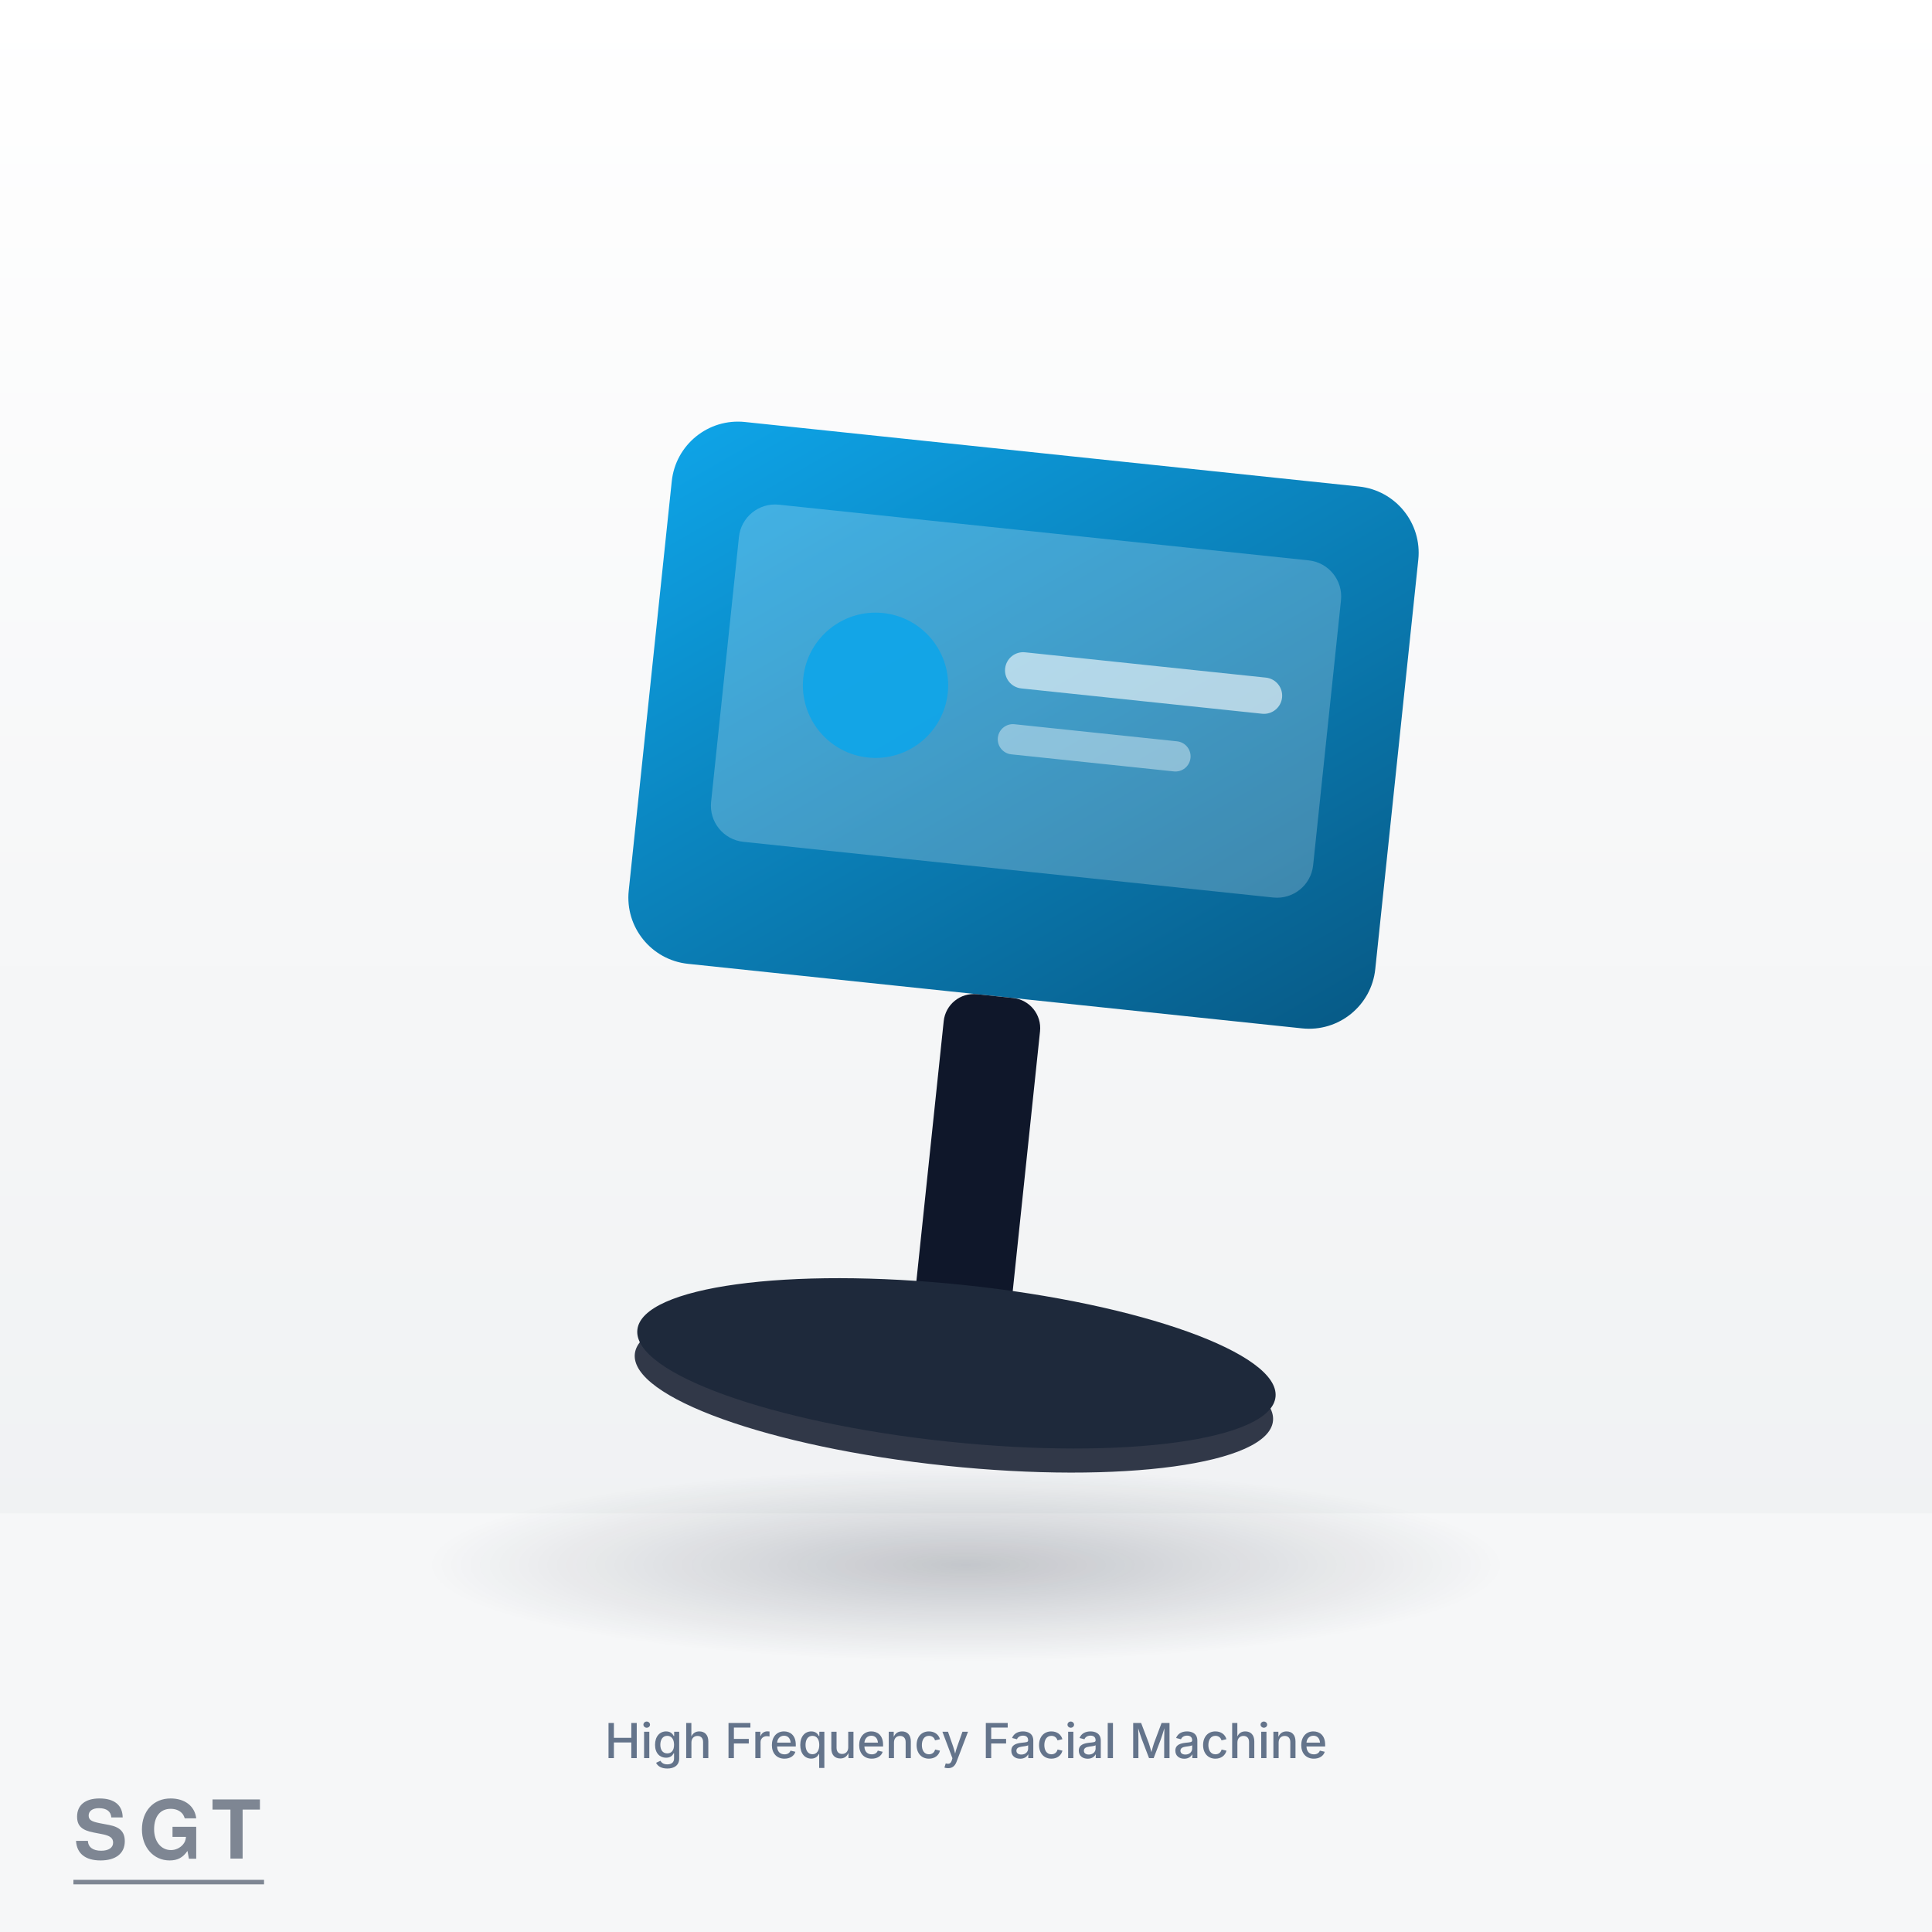
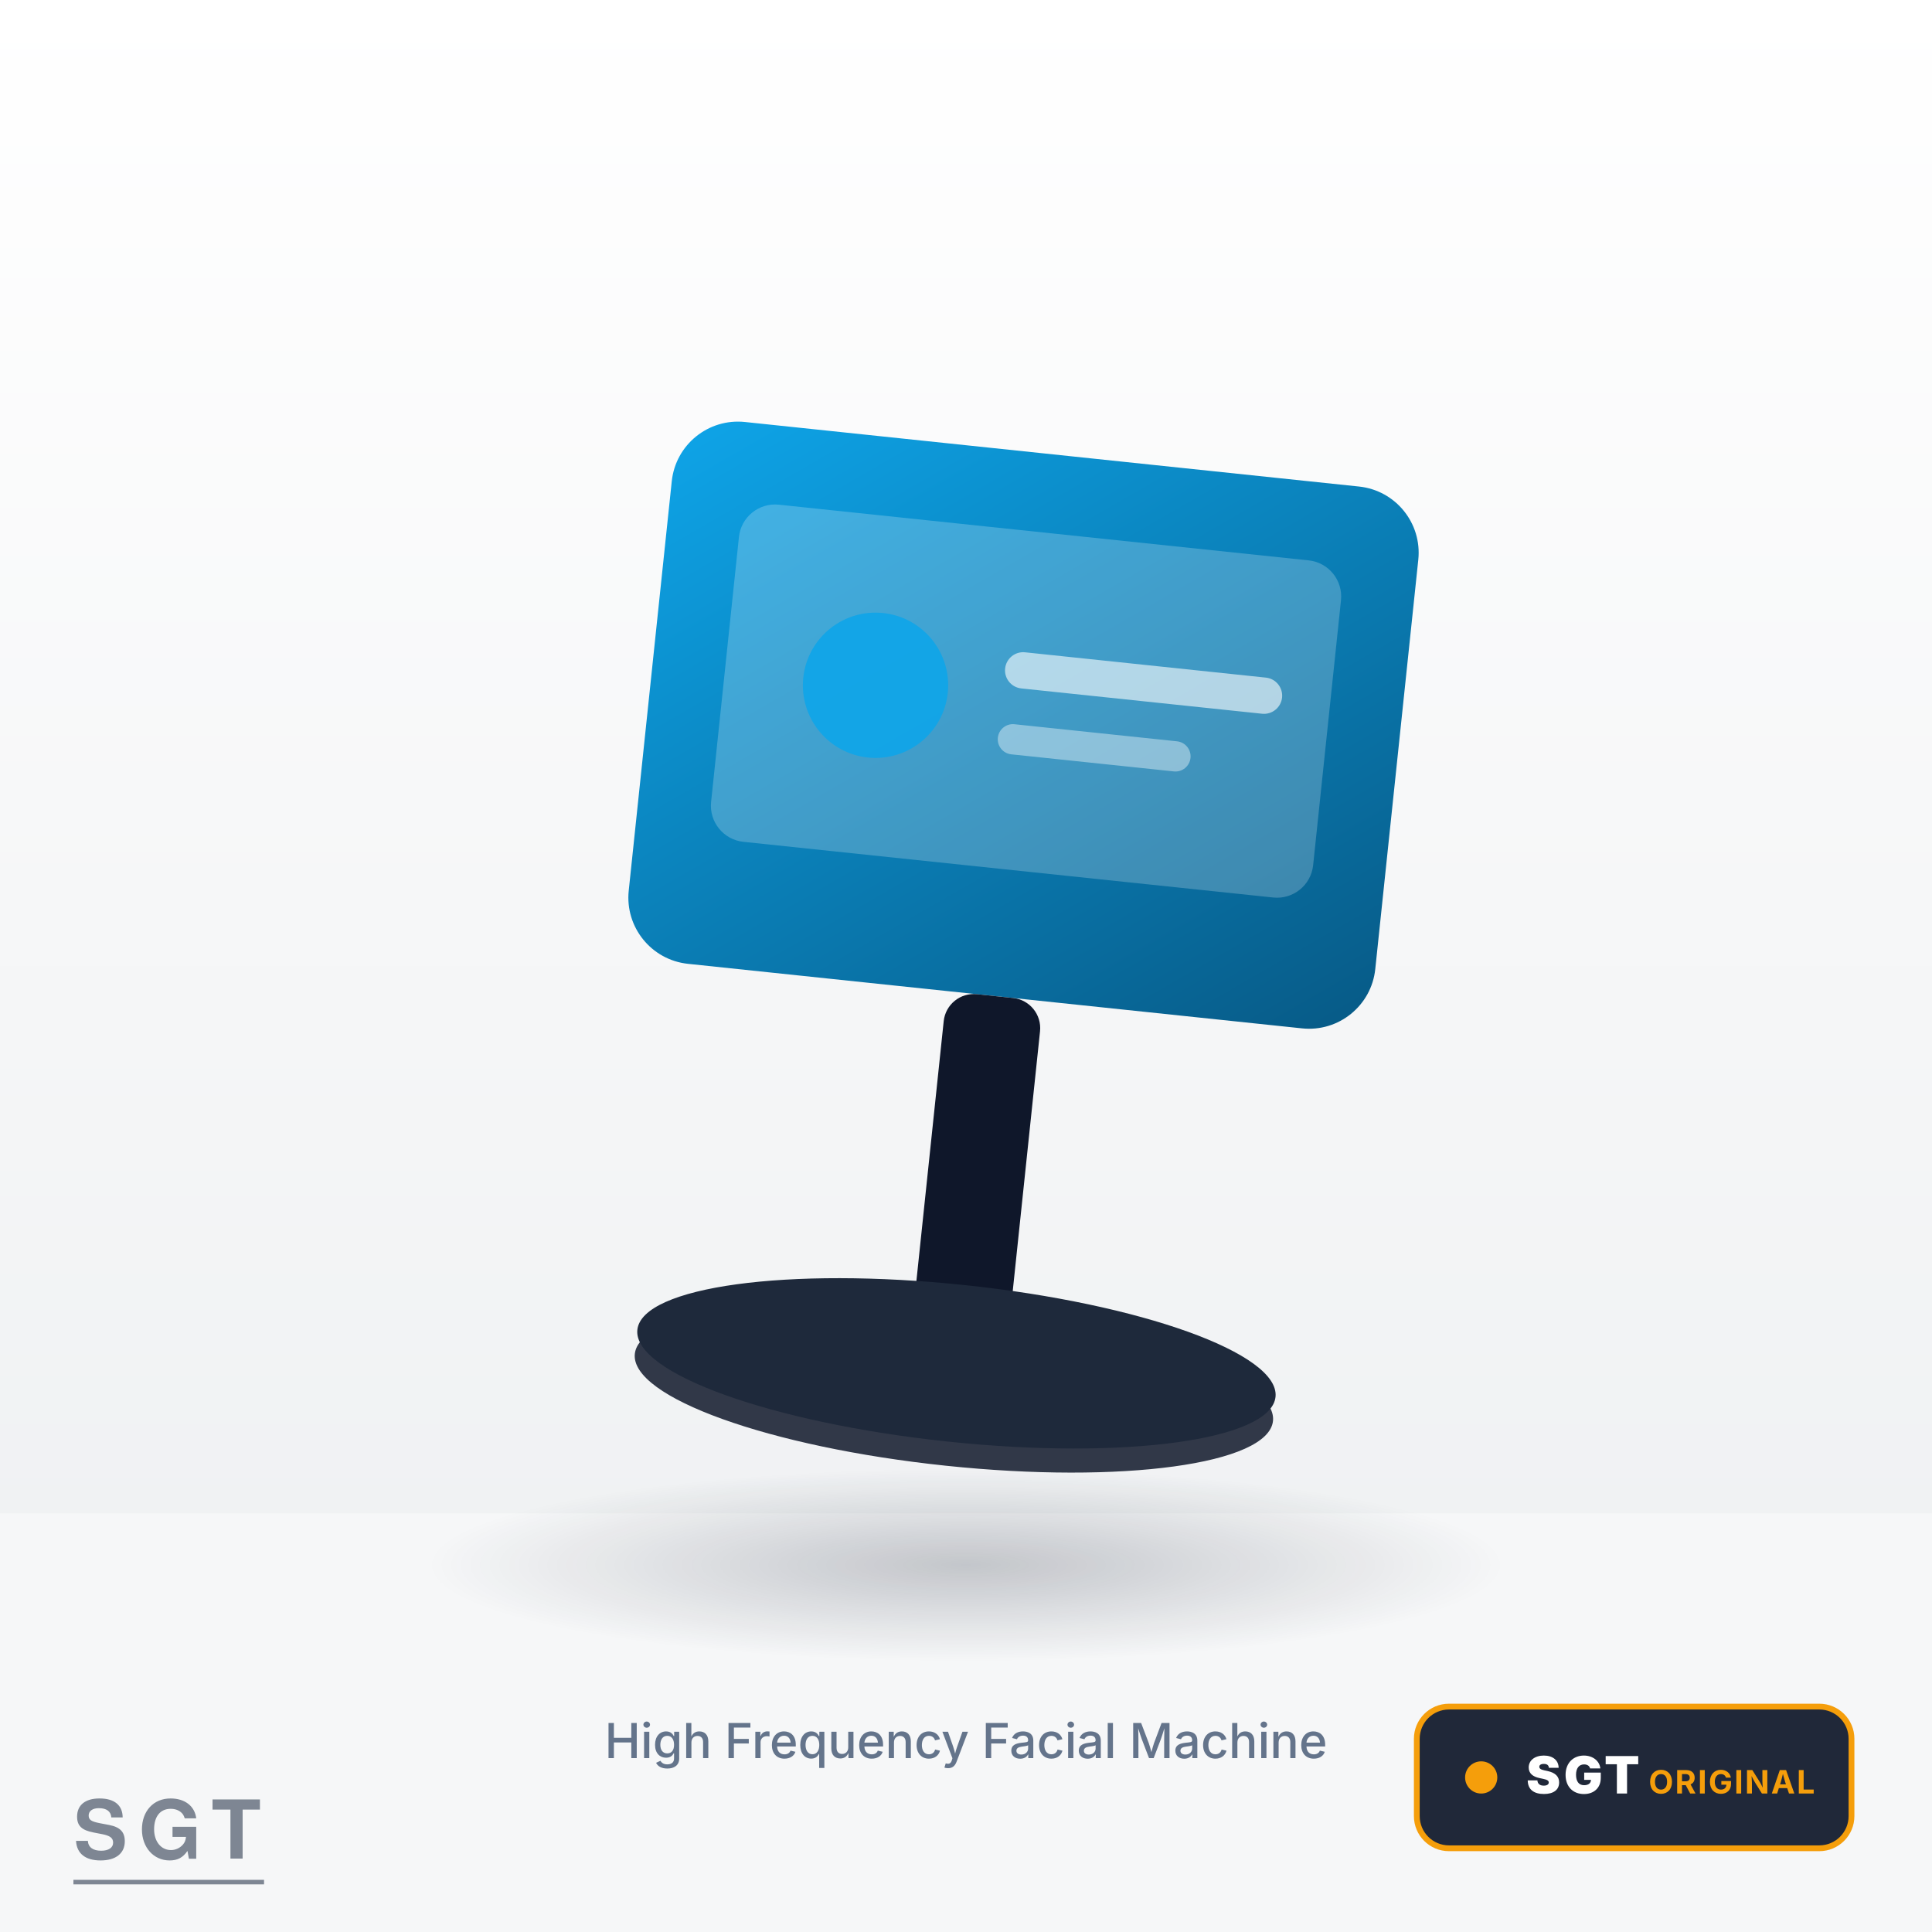
<svg xmlns="http://www.w3.org/2000/svg" viewBox="0 0 600 600" width="600" height="600" role="img" aria-label="High Frequency Facial Machine — Professional Equipment">
  <defs>
    <linearGradient id="bg" x1="0" y1="0" x2="0" y2="1">
      <stop offset="0%" stop-color="#ffffff" />
      <stop offset="100%" stop-color="#eceef0" />
    </linearGradient>
    <linearGradient id="body" x1="0" y1="0" x2="1" y2="1">
      <stop offset="0%" stop-color="#0ea5e9" />
      <stop offset="100%" stop-color="#075985" />
    </linearGradient>
    <linearGradient id="stroke" x1="0" y1="0" x2="1" y2="1">
      <stop offset="0%" stop-color="#0ea5e9" />
      <stop offset="100%" stop-color="#075985" />
    </linearGradient>
    <radialGradient id="shadow" cx="50%" cy="50%">
      <stop offset="0%" stop-color="#0f172a" stop-opacity="0.22" />
      <stop offset="100%" stop-color="#0f172a" stop-opacity="0" />
    </radialGradient>
  </defs>
  <rect width="600" height="600" fill="url(#bg)" />
  <rect y="470" width="600" height="130" fill="#f6f7f8" />
  <ellipse cx="300" cy="486" rx="168" ry="30" fill="url(#shadow)" />
  <g transform="translate(310 300) rotate(6) scale(0.94) translate(-300 -300)">
    <rect x="176" y="130" width="248" height="180" rx="22" fill="url(#body)" />
    <rect x="200" y="156" width="200" height="112" rx="12" fill="#ffffff" opacity="0.22" />
    <circle cx="250" cy="212" r="24" fill="#0ea5e9" opacity="0.9" />
    <rect x="292" y="196" width="92" height="12" rx="6" fill="#ffffff" opacity="0.6" />
    <rect x="292" y="220" width="64" height="10" rx="5" fill="#ffffff" opacity="0.4" />
    <rect x="284" y="310" width="32" height="112" rx="10" fill="#0f172a" />
    <ellipse cx="300" cy="440" rx="106" ry="26" fill="#0f172a" opacity="0.85" />
    <ellipse cx="300" cy="432" rx="106" ry="26" fill="#1e293b" />
  </g>
  <text x="300" y="546" font-family="ui-sans-serif,system-ui,-apple-system,sans-serif" font-size="15" font-weight="500" fill="#64748b" text-anchor="middle">High Frequency Facial Machine</text>
  <g id="sgt-mark" opacity="0.62">
    <text x="22.8" y="577.2" fill="#334155" font-family="Helvetica Neue, Helvetica, Arial, sans-serif" font-size="25.2" font-weight="600" letter-spacing="3.53">SGT</text>
    <rect x="22.8" y="583.8" width="59.2" height="1.4" fill="#334155" />
  </g>
+   <g id="sgt-brand-tag" transform="translate(440, 530)">
+     <rect x="0" y="0" width="135" height="44" rx="10" fill="#0f172a" fill-opacity="0.92" stroke="#f59e0b" stroke-width="1.8" />
+     <circle cx="20" cy="22" r="5" fill="#f59e0b" />
+     <text x="34" y="27" font-family="system-ui, -apple-system, sans-serif" font-weight="900" font-size="16" fill="#ffffff" letter-spacing="1">SGT</text>
+     <text x="72" y="27" font-family="system-ui, -apple-system, sans-serif" font-weight="700" font-size="10" fill="#f59e0b" letter-spacing="0.5">ORIGINAL</text>
+   </g>
</svg>
